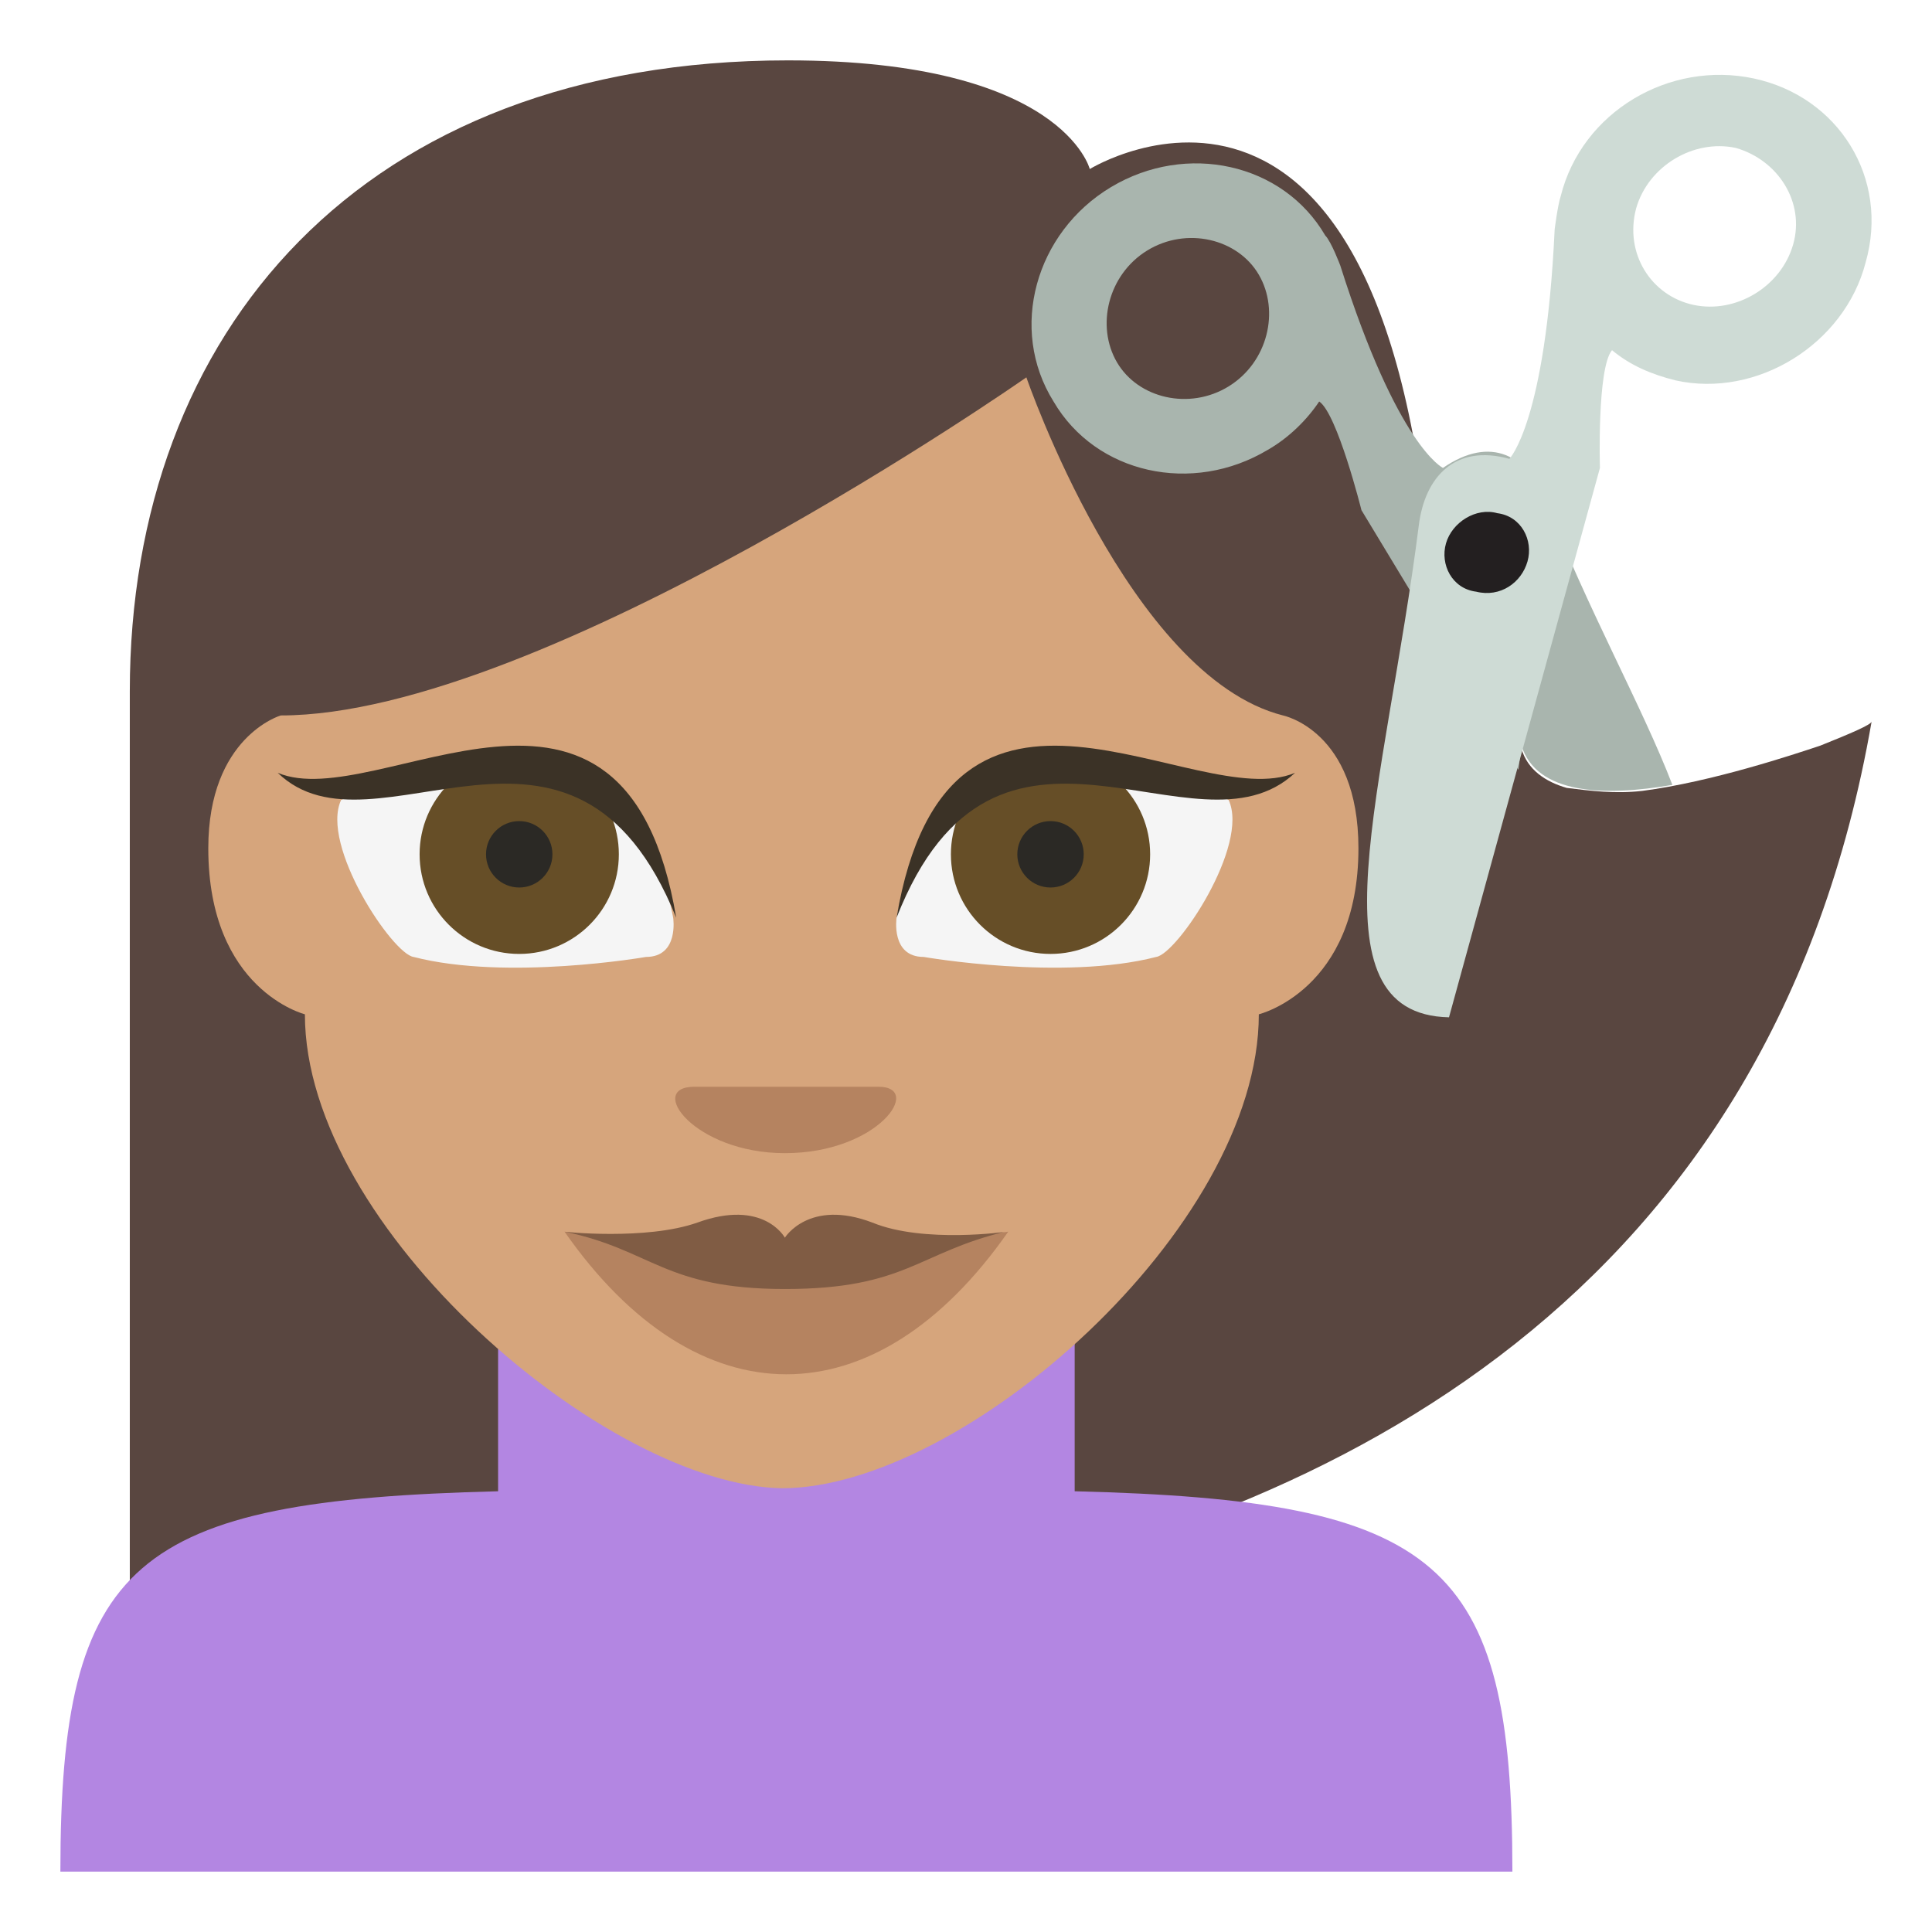
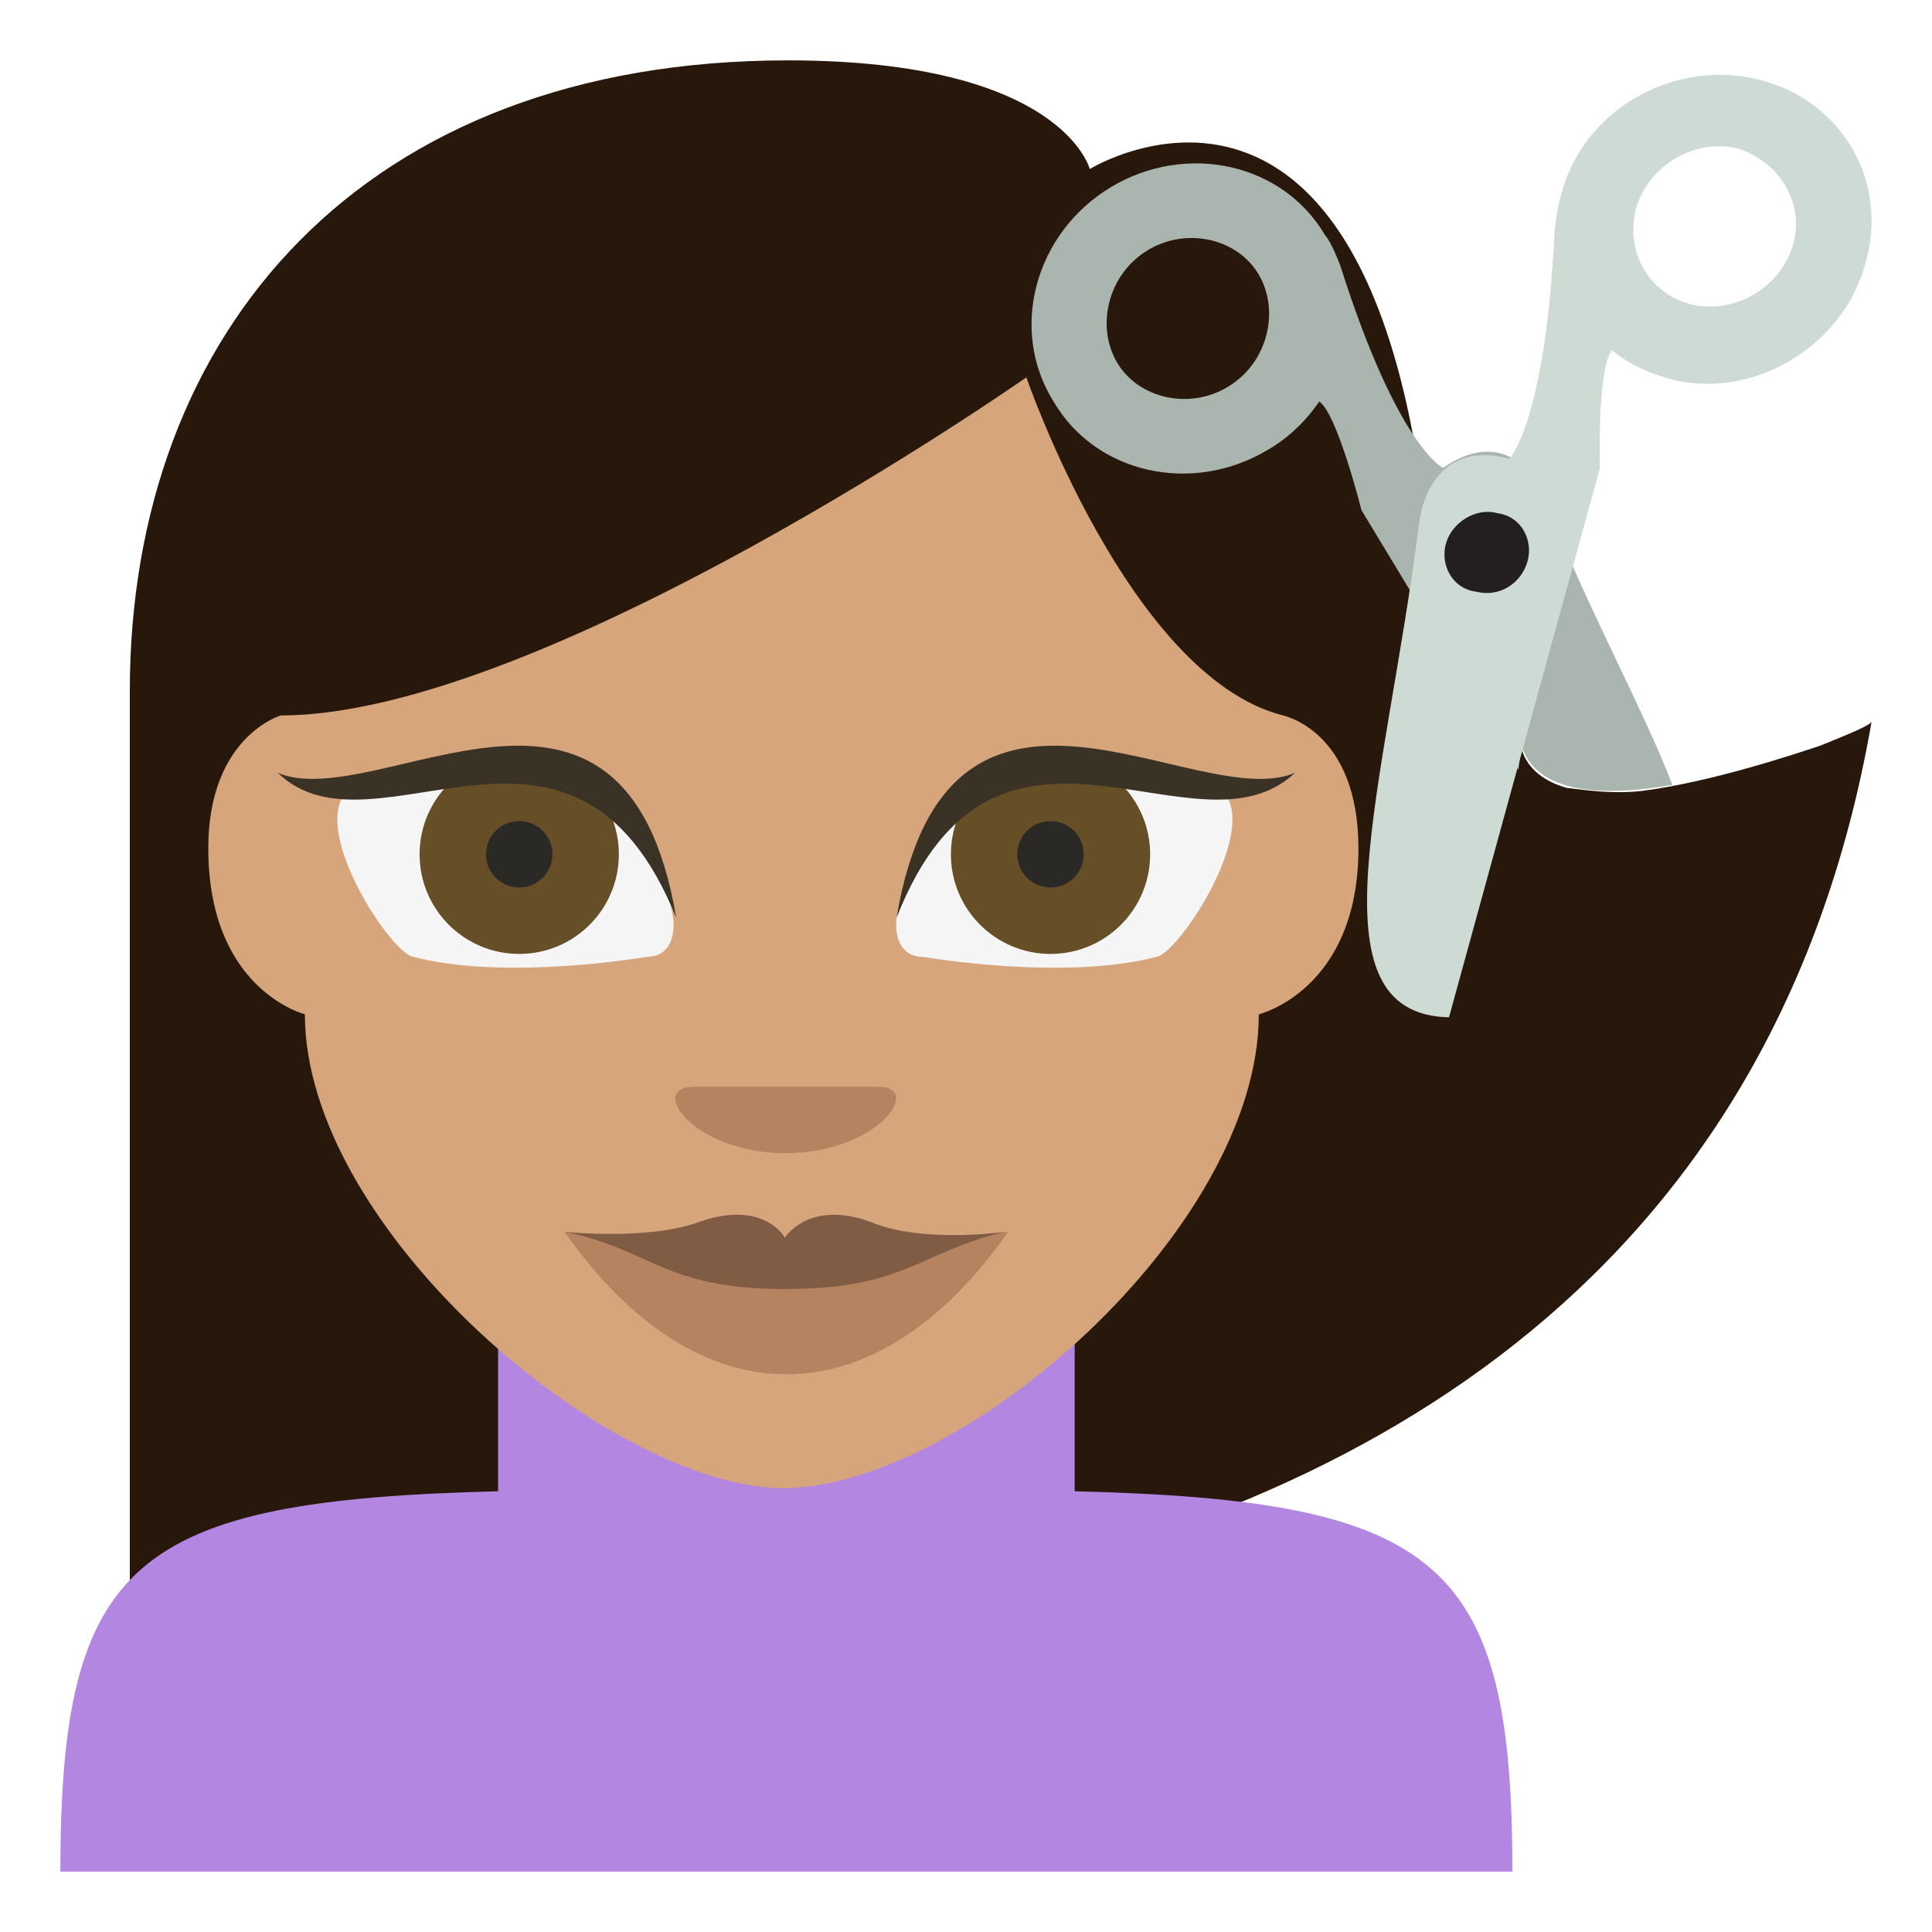
<svg xmlns="http://www.w3.org/2000/svg" viewBox="0 0 64 64" enable-background="new 0 0 64 64">
-   <path d="m60.3 24.7c-.9.3-3.6 1.2-5.9 1.5-.9.1-1.7 0-2.5-.1-.7-.2-1.3-.6-1.5-1.3l-.2.7c-1.4-.8-2.5-2.4-2.7-5.1-1.2-21.1-11.4-14.8-11.4-14.8s-.9-3.6-10-3.6c-14.1 0-21.8 9-21.8 20.9v30.3c0 0 51.1 8.7 57.7-29.3 0 .1-.7.4-1.7.8" fill="#594640" />
+   <path d="m60.3 24.7c-.9.3-3.6 1.2-5.9 1.5-.9.1-1.7 0-2.5-.1-.7-.2-1.3-.6-1.5-1.3l-.2.7c-1.4-.8-2.5-2.4-2.7-5.1-1.2-21.1-11.4-14.8-11.4-14.8s-.9-3.6-10-3.6c-14.1 0-21.8 9-21.8 20.9v30.3c0 0 51.1 8.7 57.7-29.3 0 .1-.7.4-1.7.8" fill="#28170b" />
  <path d="m50.4 24.7c.5 1.6 2.7 1.7 5 1.3-1-2.6-2.8-5.8-4.2-9.4-.6-1.5-1.8-2.2-3.4-1.1 0 0-1.5-.7-3.4-6.7 0 0-.3-.8-.5-1-1.4-2.4-4.6-3.1-7.1-1.6-2.5 1.5-3.4 4.7-1.9 7.1 1.4 2.4 4.6 3.1 7.1 1.6.7-.4 1.3-1 1.7-1.6.6.4 1.4 3.6 1.4 3.6l5.2 8.6.1-.8m-9.7-11.9c-1.3.8-3 .4-3.7-.8-.7-1.2-.3-2.9 1-3.7 1.3-.8 3-.4 3.7.8.7 1.2.3 2.9-1 3.7" fill="#a9b5ae" />
  <path d="M35.6,49.4v-7H16.5v7C4.4,49.7,2,51.7,2,62h48.1C50.1,51.7,47.7,49.7,35.6,49.4z" fill="#b386e2" />
  <path d="m10.1 33.6c0 0-3.2-.8-3.2-5.5 0-3.7 2.4-4.4 2.4-4.4 8.7 0 24.7-11.2 24.7-11.2s3.4 9.9 8.5 11.2c0 0 2.5.5 2.5 4.4 0 4.7-3.3 5.5-3.3 5.5 0 7.1-9.8 15.7-15.8 15.7-5.8-.1-15.8-8.6-15.8-15.7" fill="#d6a57c" />
  <path d="m26 38.2c-3 0-4.6-2.2-3-2.2s4.6 0 6.1 0c1.5 0 0 2.2-3.1 2.2" fill="#b58360" />
  <path d="m30.6 31.7c-1.1 0-.9-1.3-.9-1.3 1.6-8.4 11-3.9 11-3.9.7 1.5-1.7 5.1-2.4 5.2-3.1.8-7.7 0-7.7 0" fill="#f5f5f5" />
  <circle cx="34.8" cy="28.3" r="3.3" fill="#664e27" />
  <circle cx="34.8" cy="28.3" r="1.1" fill="#2b2925" />
  <path d="m29.7 30.4c1.7-10.1 9.9-3.4 13.2-4.8-3.3 3.1-9.9-3.6-13.2 4.8" fill="#3b3226" />
  <path d="m21.4 31.7c1.1 0 .9-1.3.9-1.3-1.6-8.4-11-3.9-11-3.9-.7 1.5 1.7 5.1 2.4 5.2 3.1.8 7.7 0 7.7 0" fill="#f5f5f5" />
  <circle cx="17.2" cy="28.3" r="3.3" fill="#664e27" />
  <path d="m22.4 30.4c-1.7-10.1-9.9-3.4-13.2-4.8 3.2 3.1 9.8-3.6 13.2 4.8" fill="#3b3226" />
  <path d="m26 41.9l-7.3-1.1c4.4 6.3 10.3 6.3 14.7 0l-7.4 1.1" fill="#b58360" />
  <path d="m28.9 40.5c-2.1-.8-2.9.5-2.9.5s-.7-1.3-2.9-.5c-1.7.6-4.5.3-4.4.3 2.9.6 3.3 1.9 7.3 1.9 4 0 4.4-1.2 7.3-1.9.1 0-2.7.4-4.4-.3" fill="#805c44" />
  <circle cx="17.2" cy="28.3" r="1.1" fill="#2b2925" />
  <path d="m61.8 8.7c.8-2.8-.9-5.5-3.7-6.1-2.8-.6-5.7 1.1-6.4 3.9-.1.3-.2 1.1-.2 1.1-.3 6.4-1.5 7.6-1.5 7.6-1.8-.5-2.8.6-3 2.2-1.1 8.7-3.7 16.2 1 16.3l5-18.2c0 0-.1-3.3.4-3.9.6.5 1.3.8 2.1 1 2.7.6 5.6-1.2 6.3-3.9m-2.4-.6c-.4 1.4-1.9 2.3-3.3 2-1.4-.3-2.3-1.7-1.9-3.2.4-1.4 1.9-2.3 3.3-2 1.4.4 2.3 1.8 1.9 3.2" fill="#cedbd5" />
  <path d="m50.6 18.6c.2-.7-.2-1.5-1-1.6-.7-.2-1.5.3-1.7 1-.2.7.2 1.5 1 1.6.8.2 1.5-.3 1.7-1" fill="#231f20" />
</svg>
